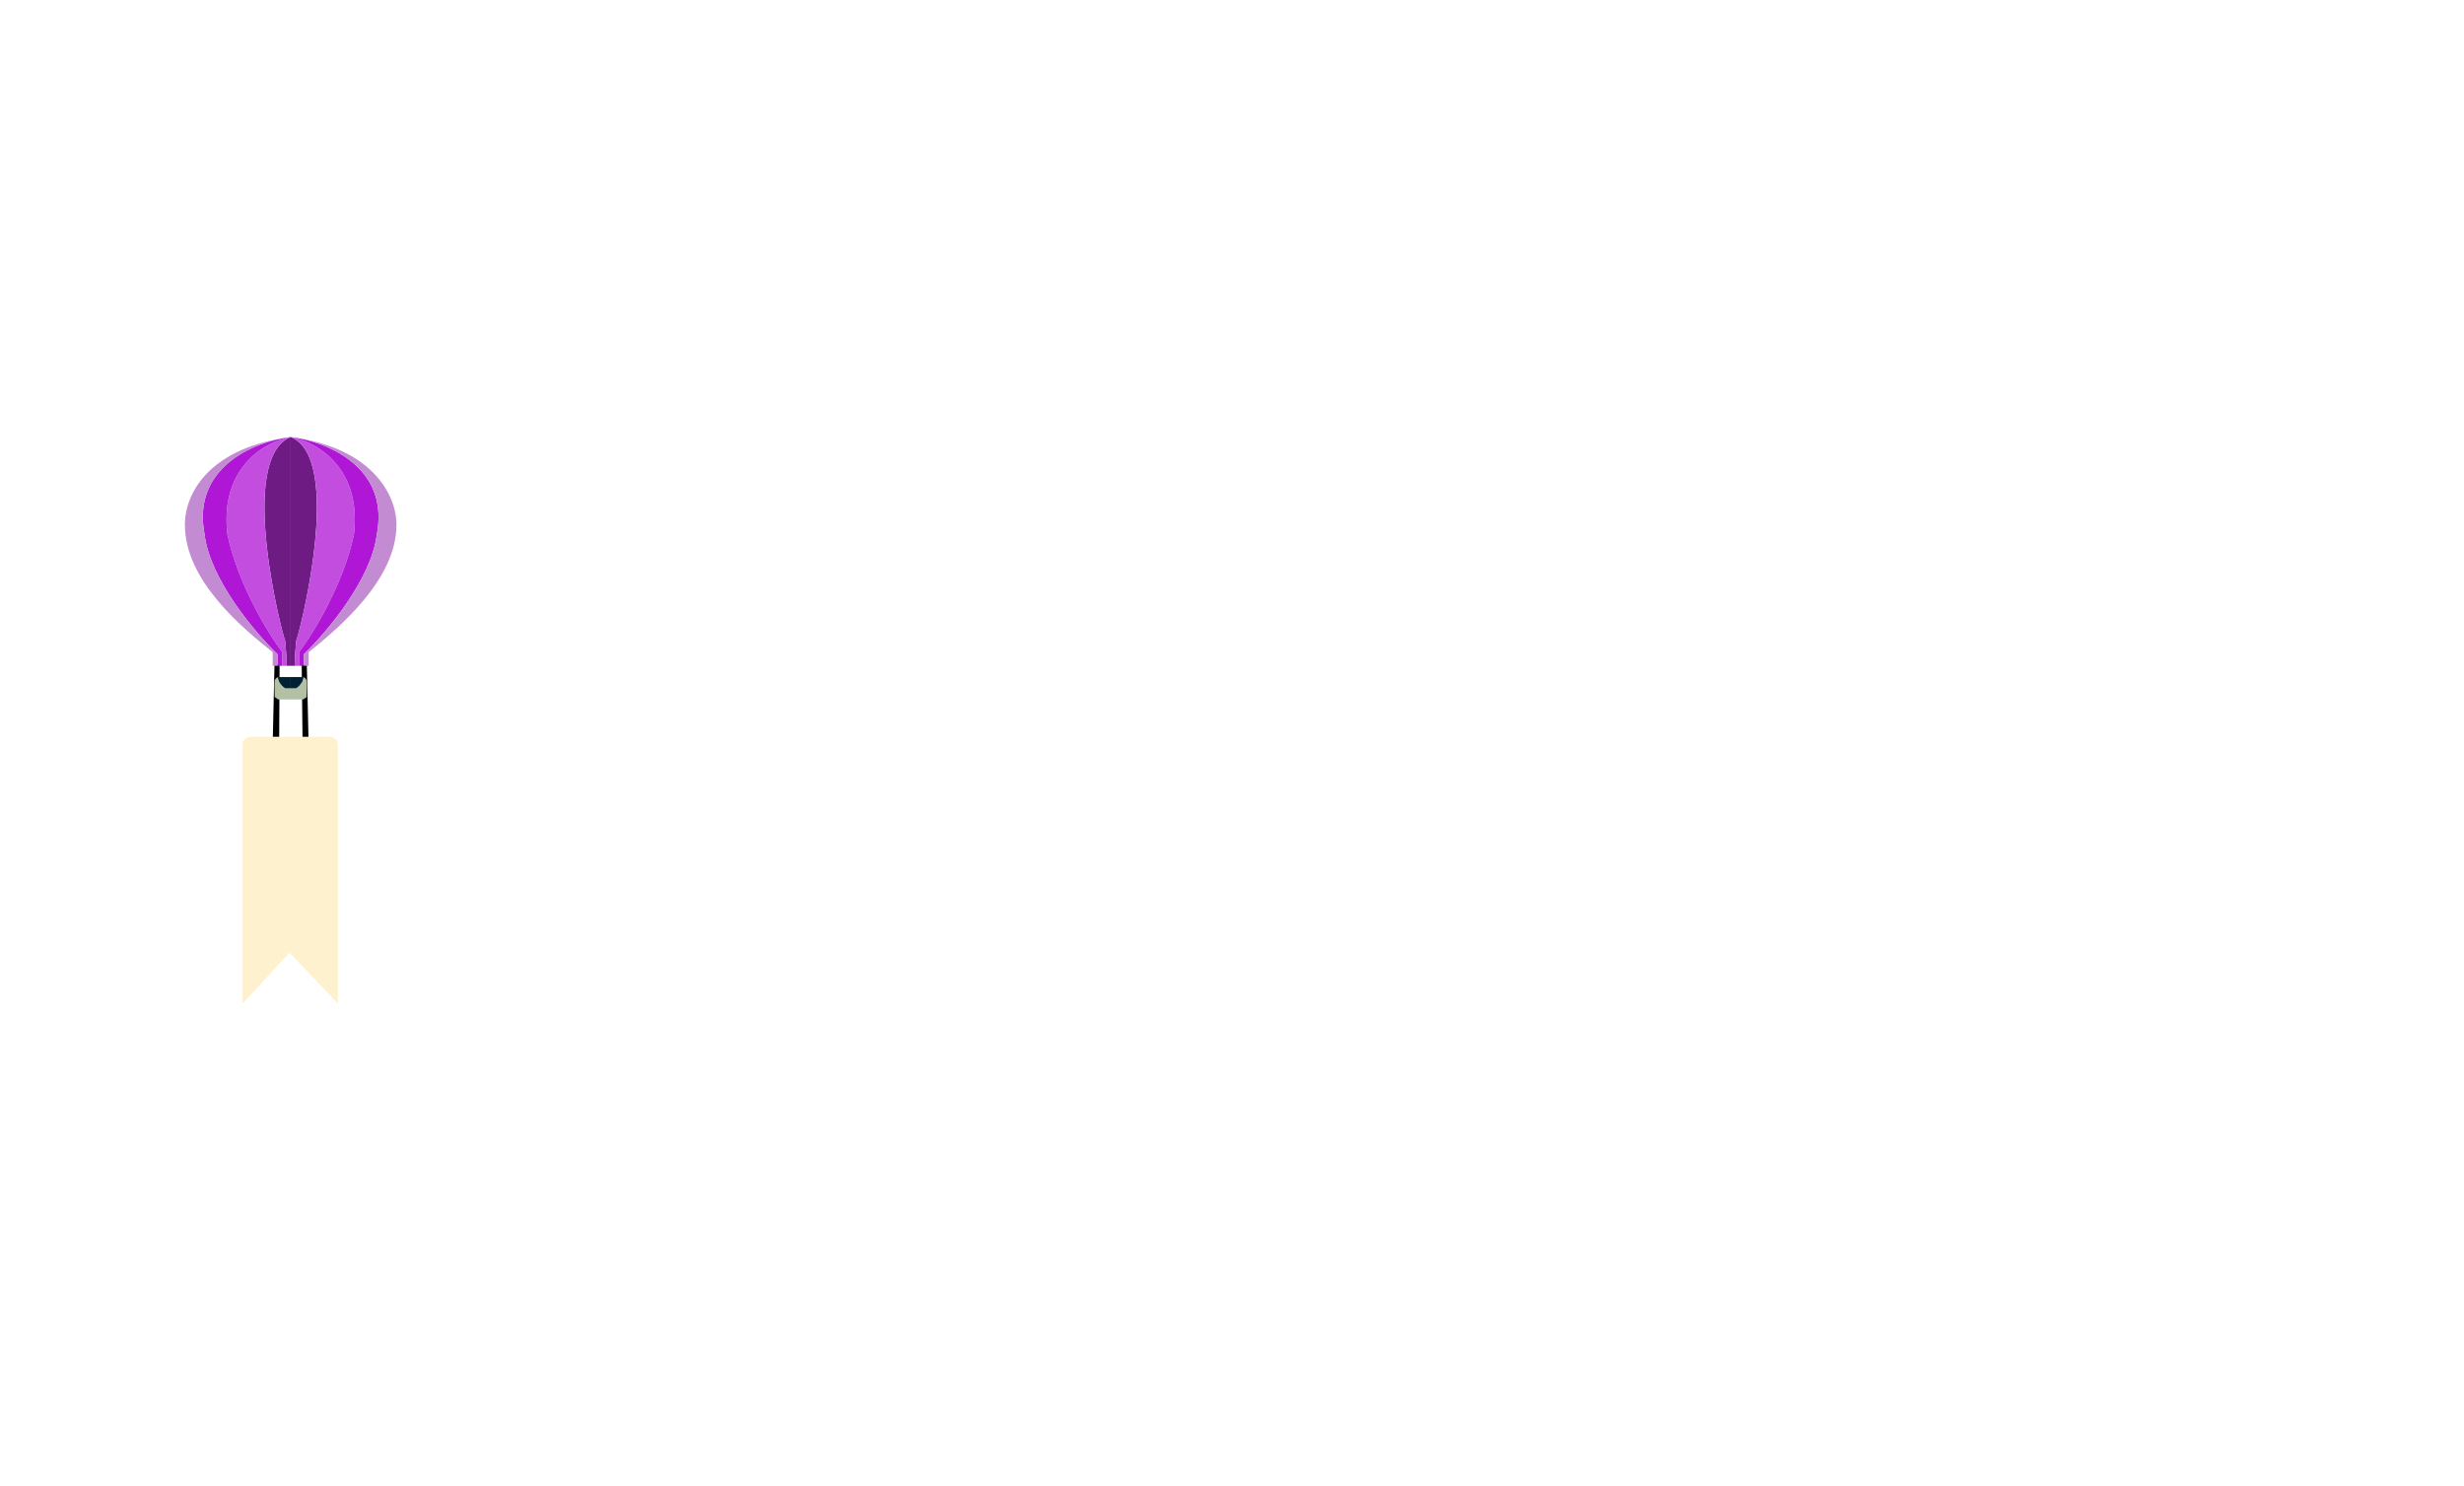
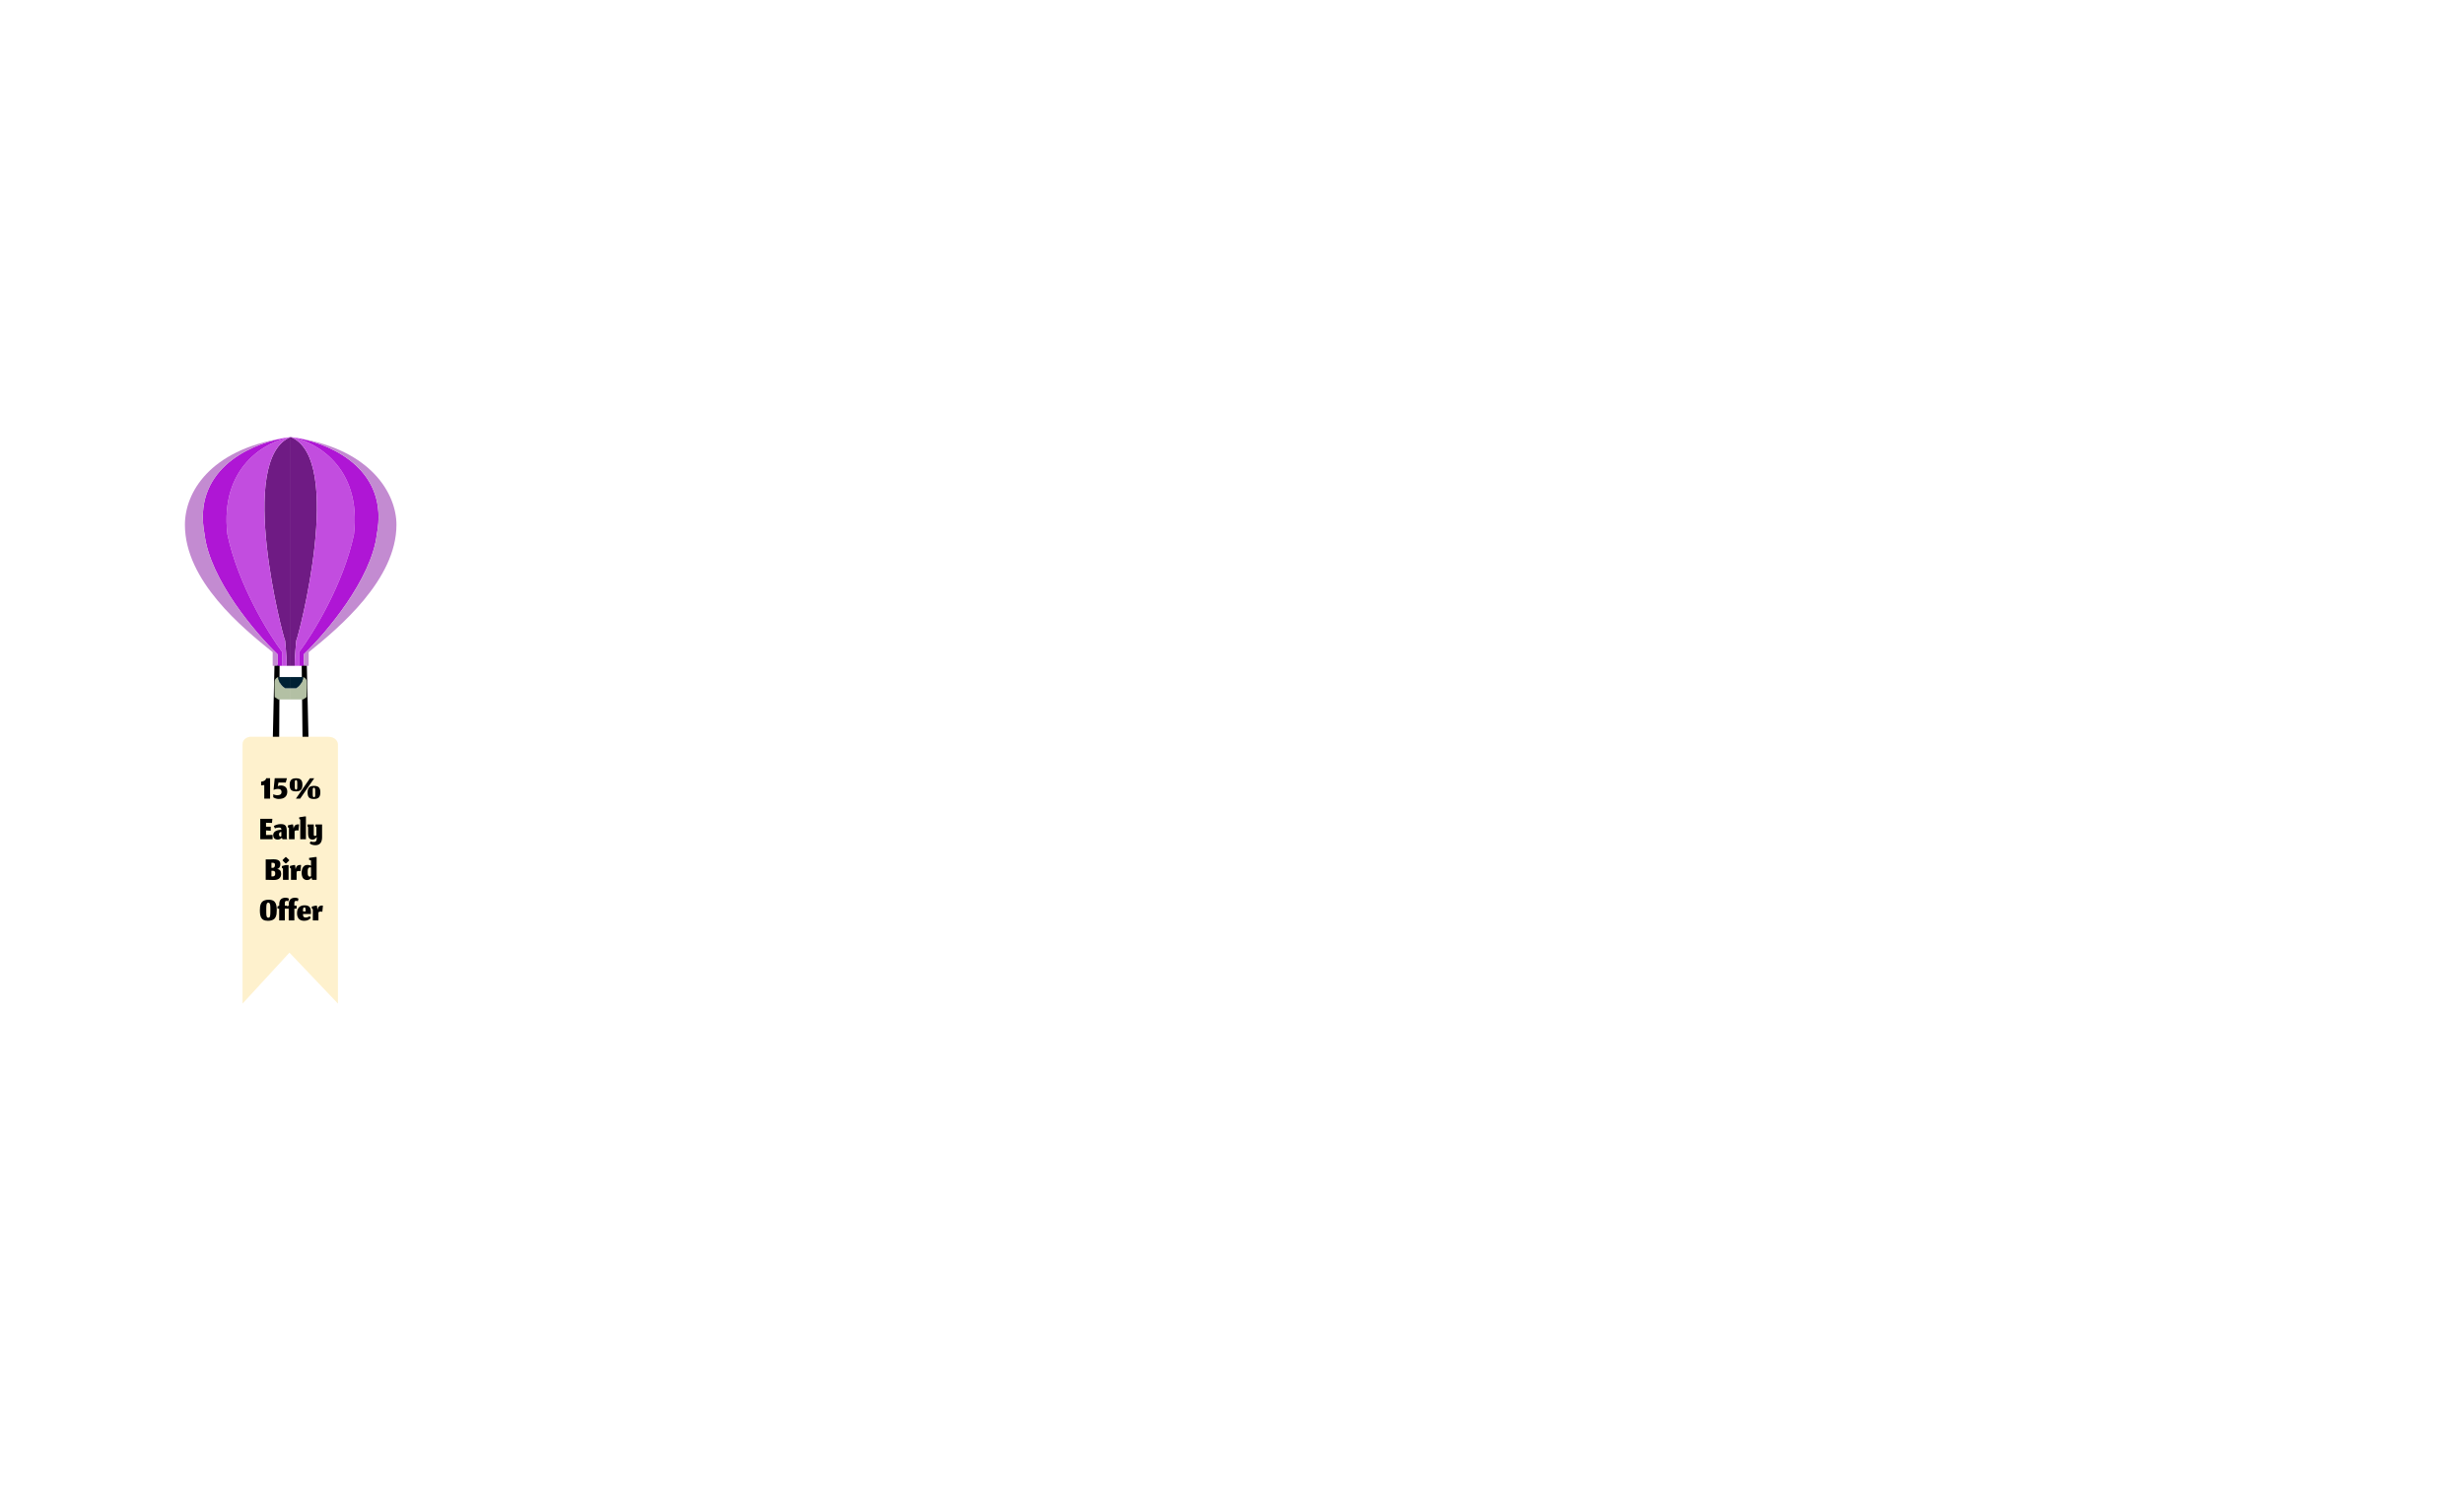
<svg xmlns="http://www.w3.org/2000/svg" width="1274" height="768" viewBox="0 0 1274 768" fill="none">
  <path d="M156.912 380.996L156.497 344.319H158.154L158.984 380.996H156.912Z" fill="black" />
  <path d="M143.857 380.996L144.064 344.319H142.406L141.578 380.996H143.857Z" fill="black" />
  <path d="M156.912 380.996L156.497 344.319H158.154L158.984 380.996H156.912Z" stroke="black" />
  <path d="M143.857 380.996L144.064 344.319H142.406L141.578 380.996H143.857Z" stroke="black" />
  <path d="M150.314 344.319V226C122.133 237.19 146.377 329.814 147.413 331.264C147.413 331.264 148.311 340.451 148.241 344.319H150.314Z" fill="#6F1B84" />
  <path d="M148.241 344.319C148.311 340.451 147.413 331.264 147.413 331.264C146.377 329.814 122.133 237.19 150.314 226C137.704 228.141 113.502 241.209 117.574 276.353C123.044 302.213 138.779 327.742 145.962 337.274V344.319H148.241Z" fill="#C24DDF" />
-   <path d="M150.314 226C148.839 226.217 147.401 226.441 146 226.672C127.717 230.188 99.486 243.745 105.763 276.353C108.581 299.727 132.079 327.397 143.476 338.31L143.476 344.319H145.962V337.274C138.779 327.742 123.044 302.213 117.574 276.353C113.502 241.209 137.704 228.141 150.314 226Z" fill="#AF16D5" />
-   <path d="M140.989 337.274V344.319H143.476L143.476 338.31C132.079 327.397 108.581 299.727 105.763 276.353C99.486 243.745 127.717 230.188 146 226.672C108.609 232.84 95.61 254.595 95.609 271.38C95.609 300.39 125.379 324.703 140.989 337.274Z" fill="#C38BD1" />
+   <path d="M150.314 226C148.839 226.217 147.401 226.441 146 226.672C127.717 230.188 99.486 243.745 105.763 276.353C108.581 299.727 132.079 327.397 143.476 338.31V344.319H145.962V337.274C138.779 327.742 123.044 302.213 117.574 276.353C113.502 241.209 137.704 228.141 150.314 226Z" fill="#AF16D5" />
+   <path d="M140.989 337.274V344.319H143.476V338.31C132.079 327.397 108.581 299.727 105.763 276.353C99.486 243.745 127.717 230.188 146 226.672C108.609 232.84 95.61 254.595 95.609 271.38C95.609 300.39 125.379 324.703 140.989 337.274Z" fill="#C38BD1" />
  <path d="M143.89 350.121C143.338 350.259 142.191 350.867 142.025 352.193C141.86 353.519 141.956 358.271 142.025 360.482L143.89 361.725H150.314V355.923H147.413C146.239 355.232 143.89 353.105 143.89 350.121Z" fill="#B3C0A4" />
  <path d="M147.413 355.923H150.314V350.121H145.962H143.89C143.89 353.105 146.239 355.232 147.413 355.923Z" fill="#002134" />
  <path d="M150.282 344.319V226C178.463 237.19 154.219 329.814 153.183 331.264C153.183 331.264 152.285 340.451 152.354 344.319H150.282Z" fill="#6F1B84" />
  <path d="M152.354 344.319C152.285 340.451 153.183 331.264 153.183 331.264C154.219 329.814 178.463 237.19 150.282 226C162.892 228.141 187.093 241.209 183.022 276.353C177.551 302.213 161.817 327.742 154.633 337.274V344.319H152.354Z" fill="#C24DDF" />
-   <path d="M150.282 226C151.757 226.217 153.194 226.441 154.596 226.672C172.879 230.188 201.11 243.745 194.833 276.353C192.015 299.727 168.517 327.397 157.12 338.31L157.12 344.319H154.633V337.274C161.817 327.742 177.551 302.213 183.022 276.353C187.093 241.209 162.892 228.141 150.282 226Z" fill="#AF16D5" />
-   <path d="M159.607 337.274V344.319H157.12L157.12 338.31C168.517 327.397 192.015 299.727 194.833 276.353C201.11 243.745 172.879 230.188 154.596 226.672C191.987 232.84 204.986 255.424 204.986 271.38C204.986 299.768 175.217 324.703 159.607 337.274Z" fill="#C38BD1" />
+   <path d="M150.282 226C151.757 226.217 153.194 226.441 154.596 226.672C172.879 230.188 201.11 243.745 194.833 276.353C192.015 299.727 168.517 327.397 157.12 338.31V344.319H154.633V337.274C161.817 327.742 177.551 302.213 183.022 276.353C187.093 241.209 162.892 228.141 150.282 226Z" fill="#AF16D5" />
+   <path d="M159.607 337.274V344.319H157.12V338.31C168.517 327.397 192.015 299.727 194.833 276.353C201.11 243.745 172.879 230.188 154.596 226.672C191.987 232.84 204.986 255.424 204.986 271.38C204.986 299.768 175.217 324.703 159.607 337.274Z" fill="#C38BD1" />
  <path d="M156.705 350.121C157.258 350.259 158.405 350.867 158.57 352.193C158.736 353.519 158.639 358.271 158.57 360.482L156.705 361.725H150.282V355.923H153.183C154.357 355.232 156.705 353.105 156.705 350.121Z" fill="#B3C0A4" />
  <path d="M153.183 355.923H150.282V350.121H154.633H156.705C156.705 353.105 154.357 355.232 153.183 355.923Z" fill="#002134" />
  <path d="M129.146 380.996H149.867H169.553C173.531 380.996 174.664 383.559 174.733 384.841V519L149.66 492.652L125.416 519V384.841C125.416 382.22 127.903 381.185 129.146 380.996Z" fill="#FEF1CD" />
+   <path d="M136.638 413V405.98L135.009 406.16V404.243C135.345 404.195 135.627 404.141 135.855 404.081C136.083 404.021 136.323 403.928 136.575 403.802C136.827 403.676 137.043 403.502 137.223 403.28C137.403 403.058 137.55 402.785 137.664 402.461H139.653V413H136.638ZM144.056 413.18C143.114 413.18 142.193 412.895 141.293 412.325V410.687C141.479 410.837 141.776 410.972 142.184 411.092C142.592 411.206 142.931 411.263 143.201 411.263C144.005 411.263 144.599 411.128 144.983 410.858C145.373 410.588 145.568 410.138 145.568 409.508C145.568 409.034 145.415 408.659 145.109 408.383C144.809 408.107 144.332 407.969 143.678 407.969C143.012 407.969 142.268 408.134 141.446 408.464L142.04 402.452H148.367L147.746 404.675H143.993L143.615 406.556C143.777 406.454 144.017 406.37 144.335 406.304C144.653 406.232 144.947 406.196 145.217 406.196C145.667 406.196 146.081 406.256 146.459 406.376C146.843 406.49 147.194 406.67 147.512 406.916C147.83 407.156 148.079 407.489 148.259 407.915C148.445 408.335 148.538 408.83 148.538 409.4C148.538 410.588 148.166 411.515 147.422 412.181C146.684 412.847 145.562 413.18 144.056 413.18ZM162.329 412.28C162.755 412.28 162.968 411.935 162.968 411.245V408.833C162.968 408.329 162.92 407.957 162.824 407.717C162.728 407.477 162.563 407.357 162.329 407.357C161.903 407.357 161.69 407.693 161.69 408.365V410.849C161.69 411.341 161.741 411.704 161.843 411.938C161.945 412.166 162.107 412.28 162.329 412.28ZM162.275 413.198C161.093 413.198 160.259 412.94 159.773 412.424C159.287 411.902 159.044 411.053 159.044 409.877C159.044 409.301 159.095 408.809 159.197 408.401C159.305 407.993 159.482 407.636 159.728 407.33C159.98 407.018 160.322 406.787 160.754 406.637C161.192 406.487 161.732 406.412 162.374 406.412C162.998 406.412 163.52 406.484 163.94 406.628C164.366 406.766 164.702 406.982 164.948 407.276C165.194 407.564 165.368 407.909 165.47 408.311C165.578 408.713 165.632 409.199 165.632 409.769C165.632 410.963 165.377 411.833 164.867 412.379C164.363 412.925 163.499 413.198 162.275 413.198ZM153.059 408.347C153.485 408.347 153.698 408.002 153.698 407.312V404.9C153.698 404.396 153.65 404.024 153.554 403.784C153.458 403.544 153.293 403.424 153.059 403.424C152.633 403.424 152.42 403.76 152.42 404.432V406.916C152.42 407.408 152.471 407.771 152.573 408.005C152.675 408.233 152.837 408.347 153.059 408.347ZM153.005 409.265C151.823 409.265 150.989 409.007 150.503 408.491C150.017 407.969 149.774 407.12 149.774 405.944C149.774 405.368 149.825 404.876 149.927 404.468C150.035 404.06 150.212 403.703 150.458 403.397C150.71 403.085 151.052 402.854 151.484 402.704C151.922 402.554 152.462 402.479 153.104 402.479C153.728 402.479 154.25 402.551 154.67 402.695C155.096 402.833 155.432 403.049 155.678 403.343C155.924 403.631 156.098 403.976 156.2 404.378C156.308 404.78 156.362 405.266 156.362 405.836C156.362 407.03 156.107 407.9 155.597 408.446C155.093 408.992 154.229 409.265 153.005 409.265ZM153.005 413L160.277 402.47H162.473L155.21 413H153.005ZM140.952 434H134.571V423.452H140.817L140.637 425.576L137.55 425.486V427.52H139.98V429.626L137.55 429.446V431.84L140.952 431.75V434ZM145.756 433.199L145.666 433.298C145.606 433.37 145.513 433.454 145.387 433.55C145.267 433.646 145.126 433.742 144.964 433.838C144.808 433.934 144.616 434.015 144.388 434.081C144.16 434.153 143.926 434.189 143.686 434.189C142.066 434.189 141.256 433.388 141.256 431.786C141.256 431.474 141.313 431.189 141.427 430.931C141.541 430.667 141.688 430.445 141.868 430.265C142.048 430.085 142.264 429.926 142.516 429.788C142.768 429.644 143.02 429.533 143.272 429.455C143.53 429.371 143.8 429.302 144.082 429.248C144.364 429.194 144.616 429.158 144.838 429.14C145.06 429.122 145.273 429.113 145.477 429.113V428.951C145.477 428.585 145.378 428.327 145.18 428.177C144.988 428.027 144.676 427.952 144.244 427.952C143.872 427.952 143.485 427.997 143.083 428.087C142.681 428.171 142.366 428.273 142.138 428.393L141.562 427.169C141.97 426.905 142.501 426.674 143.155 426.476C143.809 426.272 144.475 426.17 145.153 426.17C145.753 426.17 146.248 426.23 146.638 426.35C147.028 426.464 147.343 426.662 147.583 426.944C147.829 427.22 148.003 427.574 148.105 428.006C148.207 428.432 148.258 428.975 148.258 429.635V433.298L148.51 434H146.044L145.756 433.199ZM145.045 432.605C145.123 432.605 145.195 432.59 145.261 432.56C145.333 432.524 145.387 432.491 145.423 432.461C145.459 432.425 145.477 432.407 145.477 432.407V430.247C145.111 430.247 144.82 430.349 144.604 430.553C144.388 430.751 144.28 431.06 144.28 431.48C144.28 432.23 144.535 432.605 145.045 432.605ZM152.316 434H149.409V428.177L148.869 427.844V426.827L150.804 426.35H151.533L151.794 428.492C152.04 427.022 152.829 426.287 154.161 426.287C154.311 426.287 154.467 426.314 154.629 426.368L154.323 429.572C154.197 429.458 153.921 429.401 153.495 429.401C152.883 429.401 152.49 429.563 152.316 429.887V434ZM155.243 434V423.821L154.703 423.497V422.66L157.592 422.21H158.177V434H155.243ZM163.066 437.096C162.448 437.096 161.866 437.006 161.32 436.826C160.774 436.646 160.375 436.403 160.123 436.097L160.591 435.125C160.939 435.323 161.491 435.422 162.247 435.422C162.487 435.422 162.694 435.395 162.868 435.341C163.042 435.287 163.198 435.191 163.336 435.053C163.474 434.921 163.579 434.732 163.651 434.486C163.723 434.24 163.762 433.937 163.768 433.577V432.803L163.678 432.947C163.618 433.043 163.525 433.16 163.399 433.298C163.279 433.43 163.141 433.565 162.985 433.703C162.829 433.835 162.637 433.949 162.409 434.045C162.187 434.141 161.959 434.189 161.725 434.189C160.831 434.189 160.201 433.94 159.835 433.442C159.469 432.938 159.286 432.092 159.286 430.904V427.709L158.962 427.385V426.35H162.238V431.471C162.238 431.747 162.28 431.951 162.364 432.083C162.454 432.209 162.631 432.272 162.895 432.272C162.973 432.272 163.051 432.26 163.129 432.236C163.207 432.206 163.282 432.167 163.354 432.119C163.432 432.071 163.513 432.011 163.597 431.939V427.709L163.102 427.385V426.35H166.531V432.947C166.531 434.273 166.249 435.296 165.685 436.016C165.121 436.736 164.248 437.096 163.066 437.096ZM141.051 453.236C141.477 453.236 141.789 453.116 141.987 452.876C142.185 452.636 142.284 452.351 142.284 452.021V451.391C142.284 451.001 142.158 450.725 141.906 450.563C141.654 450.395 141.369 450.311 141.051 450.311H140.349V453.236H141.051ZM142.158 447.152C142.158 446.792 142.059 446.543 141.861 446.405C141.663 446.261 141.378 446.189 141.006 446.189H140.349V448.79H141.078C141.426 448.79 141.693 448.655 141.879 448.385C142.065 448.109 142.158 447.773 142.158 447.377V447.152ZM141.663 455.081C141.195 455.081 140.589 455.069 139.845 455.045C139.101 455.021 138.567 455.006 138.243 455H137.379V444.452H138.936C139.314 444.452 139.746 444.44 140.232 444.416C140.718 444.386 141.069 444.371 141.285 444.371C141.987 444.371 142.578 444.428 143.058 444.542C143.544 444.656 143.925 444.827 144.201 445.055C144.477 445.283 144.672 445.547 144.786 445.847C144.906 446.147 144.966 446.504 144.966 446.918C144.966 447.554 144.819 448.1 144.525 448.556C144.231 449.012 143.805 449.297 143.247 449.411C144.663 449.537 145.371 450.368 145.371 451.904C145.371 452.366 145.302 452.786 145.164 453.164C145.026 453.536 144.813 453.869 144.525 454.163C144.243 454.451 143.859 454.676 143.373 454.838C142.887 455 142.317 455.081 141.663 455.081ZM146.311 455V449.177L145.771 448.844V447.881L147.706 447.35H149.209V455H146.311ZM147.616 446.522L146.14 445.037V444.722L147.616 443.246H147.958L149.497 444.722V445.037L147.958 446.522H147.616ZM153.358 455H150.451V449.177L149.911 448.844V447.827L151.846 447.35H152.575L152.836 449.492C153.082 448.022 153.871 447.287 155.203 447.287C155.353 447.287 155.509 447.314 155.671 447.368L155.365 450.572C155.239 450.458 154.963 450.401 154.537 450.401C153.925 450.401 153.532 450.563 153.358 450.887V455ZM161.414 455L161.063 453.839C161.015 453.923 160.958 454.007 160.892 454.091C160.832 454.175 160.733 454.283 160.595 454.415C160.457 454.541 160.31 454.652 160.154 454.748C159.998 454.844 159.803 454.928 159.569 455C159.335 455.072 159.089 455.108 158.831 455.108C157.841 455.108 157.115 454.769 156.653 454.091C156.191 453.413 155.96 452.471 155.96 451.265C155.96 450.509 156.068 449.837 156.284 449.249C156.5 448.655 156.839 448.178 157.301 447.818C157.763 447.458 158.321 447.278 158.975 447.278C159.365 447.278 159.713 447.32 160.019 447.404C160.325 447.488 160.589 447.59 160.811 447.71V444.983L159.821 444.65V443.66L163.007 443.21H163.709V455H161.414ZM160.145 453.344C160.253 453.344 160.364 453.326 160.478 453.29C160.592 453.248 160.703 453.191 160.811 453.119V448.592C160.625 448.55 160.454 448.529 160.298 448.529C159.5 448.535 159.098 449.15 159.092 450.374V451.634C159.092 452.198 159.191 452.624 159.389 452.912C159.587 453.2 159.839 453.344 160.145 453.344ZM137.675 471.923C137.675 472.919 137.75 473.612 137.9 474.002C138.056 474.392 138.326 474.587 138.71 474.587C138.992 474.587 139.205 474.518 139.349 474.38C139.493 474.236 139.601 473.945 139.673 473.507C139.751 473.063 139.79 472.4 139.79 471.518V469.349C139.79 468.491 139.706 467.852 139.538 467.432C139.37 467.012 139.094 466.802 138.71 466.802C138.326 466.802 138.056 467.009 137.9 467.423C137.75 467.831 137.675 468.578 137.675 469.664V471.923ZM138.521 476.189C138.023 476.189 137.573 476.144 137.171 476.054C136.775 475.964 136.433 475.838 136.145 475.676C135.857 475.514 135.605 475.307 135.389 475.055C135.179 474.803 135.008 474.533 134.876 474.245C134.75 473.957 134.648 473.621 134.57 473.237C134.492 472.847 134.438 472.46 134.408 472.076C134.378 471.686 134.363 471.248 134.363 470.762C134.363 470.042 134.399 469.415 134.471 468.881C134.549 468.347 134.69 467.846 134.894 467.378C135.098 466.904 135.368 466.52 135.704 466.226C136.046 465.932 136.484 465.701 137.018 465.533C137.558 465.365 138.194 465.281 138.926 465.281C139.43 465.281 139.883 465.329 140.285 465.425C140.687 465.515 141.032 465.641 141.32 465.803C141.608 465.965 141.857 466.175 142.067 466.433C142.283 466.691 142.454 466.967 142.58 467.261C142.712 467.549 142.817 467.888 142.895 468.278C142.973 468.668 143.027 469.055 143.057 469.439C143.087 469.823 143.102 470.258 143.102 470.744C143.102 471.464 143.063 472.091 142.985 472.625C142.907 473.159 142.766 473.66 142.562 474.128C142.358 474.59 142.085 474.968 141.743 475.262C141.401 475.55 140.96 475.778 140.42 475.946C139.886 476.108 139.253 476.189 138.521 476.189ZM152.2 476H149.275V469.934H148.402V468.737L149.311 468.35V467.567C149.311 466.961 149.395 466.436 149.563 465.992C149.731 465.548 149.965 465.203 150.265 464.957C150.571 464.711 150.907 464.534 151.273 464.426C151.645 464.312 152.059 464.255 152.515 464.255C152.923 464.255 153.307 464.309 153.667 464.417C154.027 464.525 154.252 464.624 154.342 464.714L154 466.082C153.712 465.938 153.415 465.866 153.109 465.866C153.031 465.866 152.959 465.872 152.893 465.884C152.431 465.956 152.2 466.349 152.2 467.063V468.35H153.361V469.934H152.2V476ZM147.268 476H144.343V469.934H143.47V468.737L144.379 468.35V467.567C144.379 466.961 144.463 466.436 144.631 465.992C144.799 465.548 145.033 465.203 145.333 464.957C145.639 464.711 145.975 464.534 146.341 464.426C146.713 464.312 147.127 464.255 147.583 464.255C147.991 464.255 148.375 464.309 148.735 464.417C149.095 464.525 149.32 464.624 149.41 464.714L149.068 466.082C148.78 465.938 148.483 465.866 148.177 465.866C148.099 465.866 148.027 465.872 147.961 465.884C147.499 465.956 147.268 466.349 147.268 467.063V468.35H148.429V469.934H147.268V476ZM158.038 471.347C158.038 470.585 157.999 470.045 157.921 469.727C157.843 469.409 157.699 469.25 157.489 469.25C157.309 469.25 157.162 469.283 157.048 469.349C156.934 469.409 156.85 469.508 156.796 469.646C156.742 469.778 156.706 469.916 156.688 470.06C156.676 470.198 156.67 470.375 156.67 470.591V471.347H158.038ZM157.318 476.189C156.646 476.189 156.061 476.087 155.563 475.883C155.071 475.679 154.681 475.394 154.393 475.028C154.111 474.662 153.904 474.251 153.772 473.795C153.64 473.333 153.574 472.82 153.574 472.256C153.574 470.912 153.916 469.895 154.6 469.205C155.284 468.515 156.241 468.17 157.471 468.17C158.653 468.17 159.499 468.449 160.009 469.007C160.519 469.559 160.774 470.45 160.774 471.68V472.679H156.661V472.85C156.661 473.204 156.697 473.495 156.769 473.723C156.847 473.951 156.958 474.119 157.102 474.227C157.246 474.335 157.393 474.407 157.543 474.443C157.693 474.479 157.876 474.497 158.092 474.497C158.302 474.497 158.527 474.47 158.767 474.416C159.013 474.362 159.259 474.278 159.505 474.164C159.757 474.05 159.967 473.915 160.135 473.759L160.666 474.668C160.444 475.028 160.117 475.331 159.685 475.577C159.259 475.817 158.848 475.979 158.452 476.063C158.056 476.147 157.678 476.189 157.318 476.189ZM164.656 476H161.749V470.177L161.209 469.844V468.827L163.144 468.35H163.873L164.134 470.492C164.38 469.022 165.169 468.287 166.501 468.287C166.651 468.287 166.807 468.314 166.969 468.368L166.663 471.572C166.537 471.458 166.261 471.401 165.835 471.401C165.223 471.401 164.83 471.563 164.656 471.887V476Z" fill="black" />
</svg>
